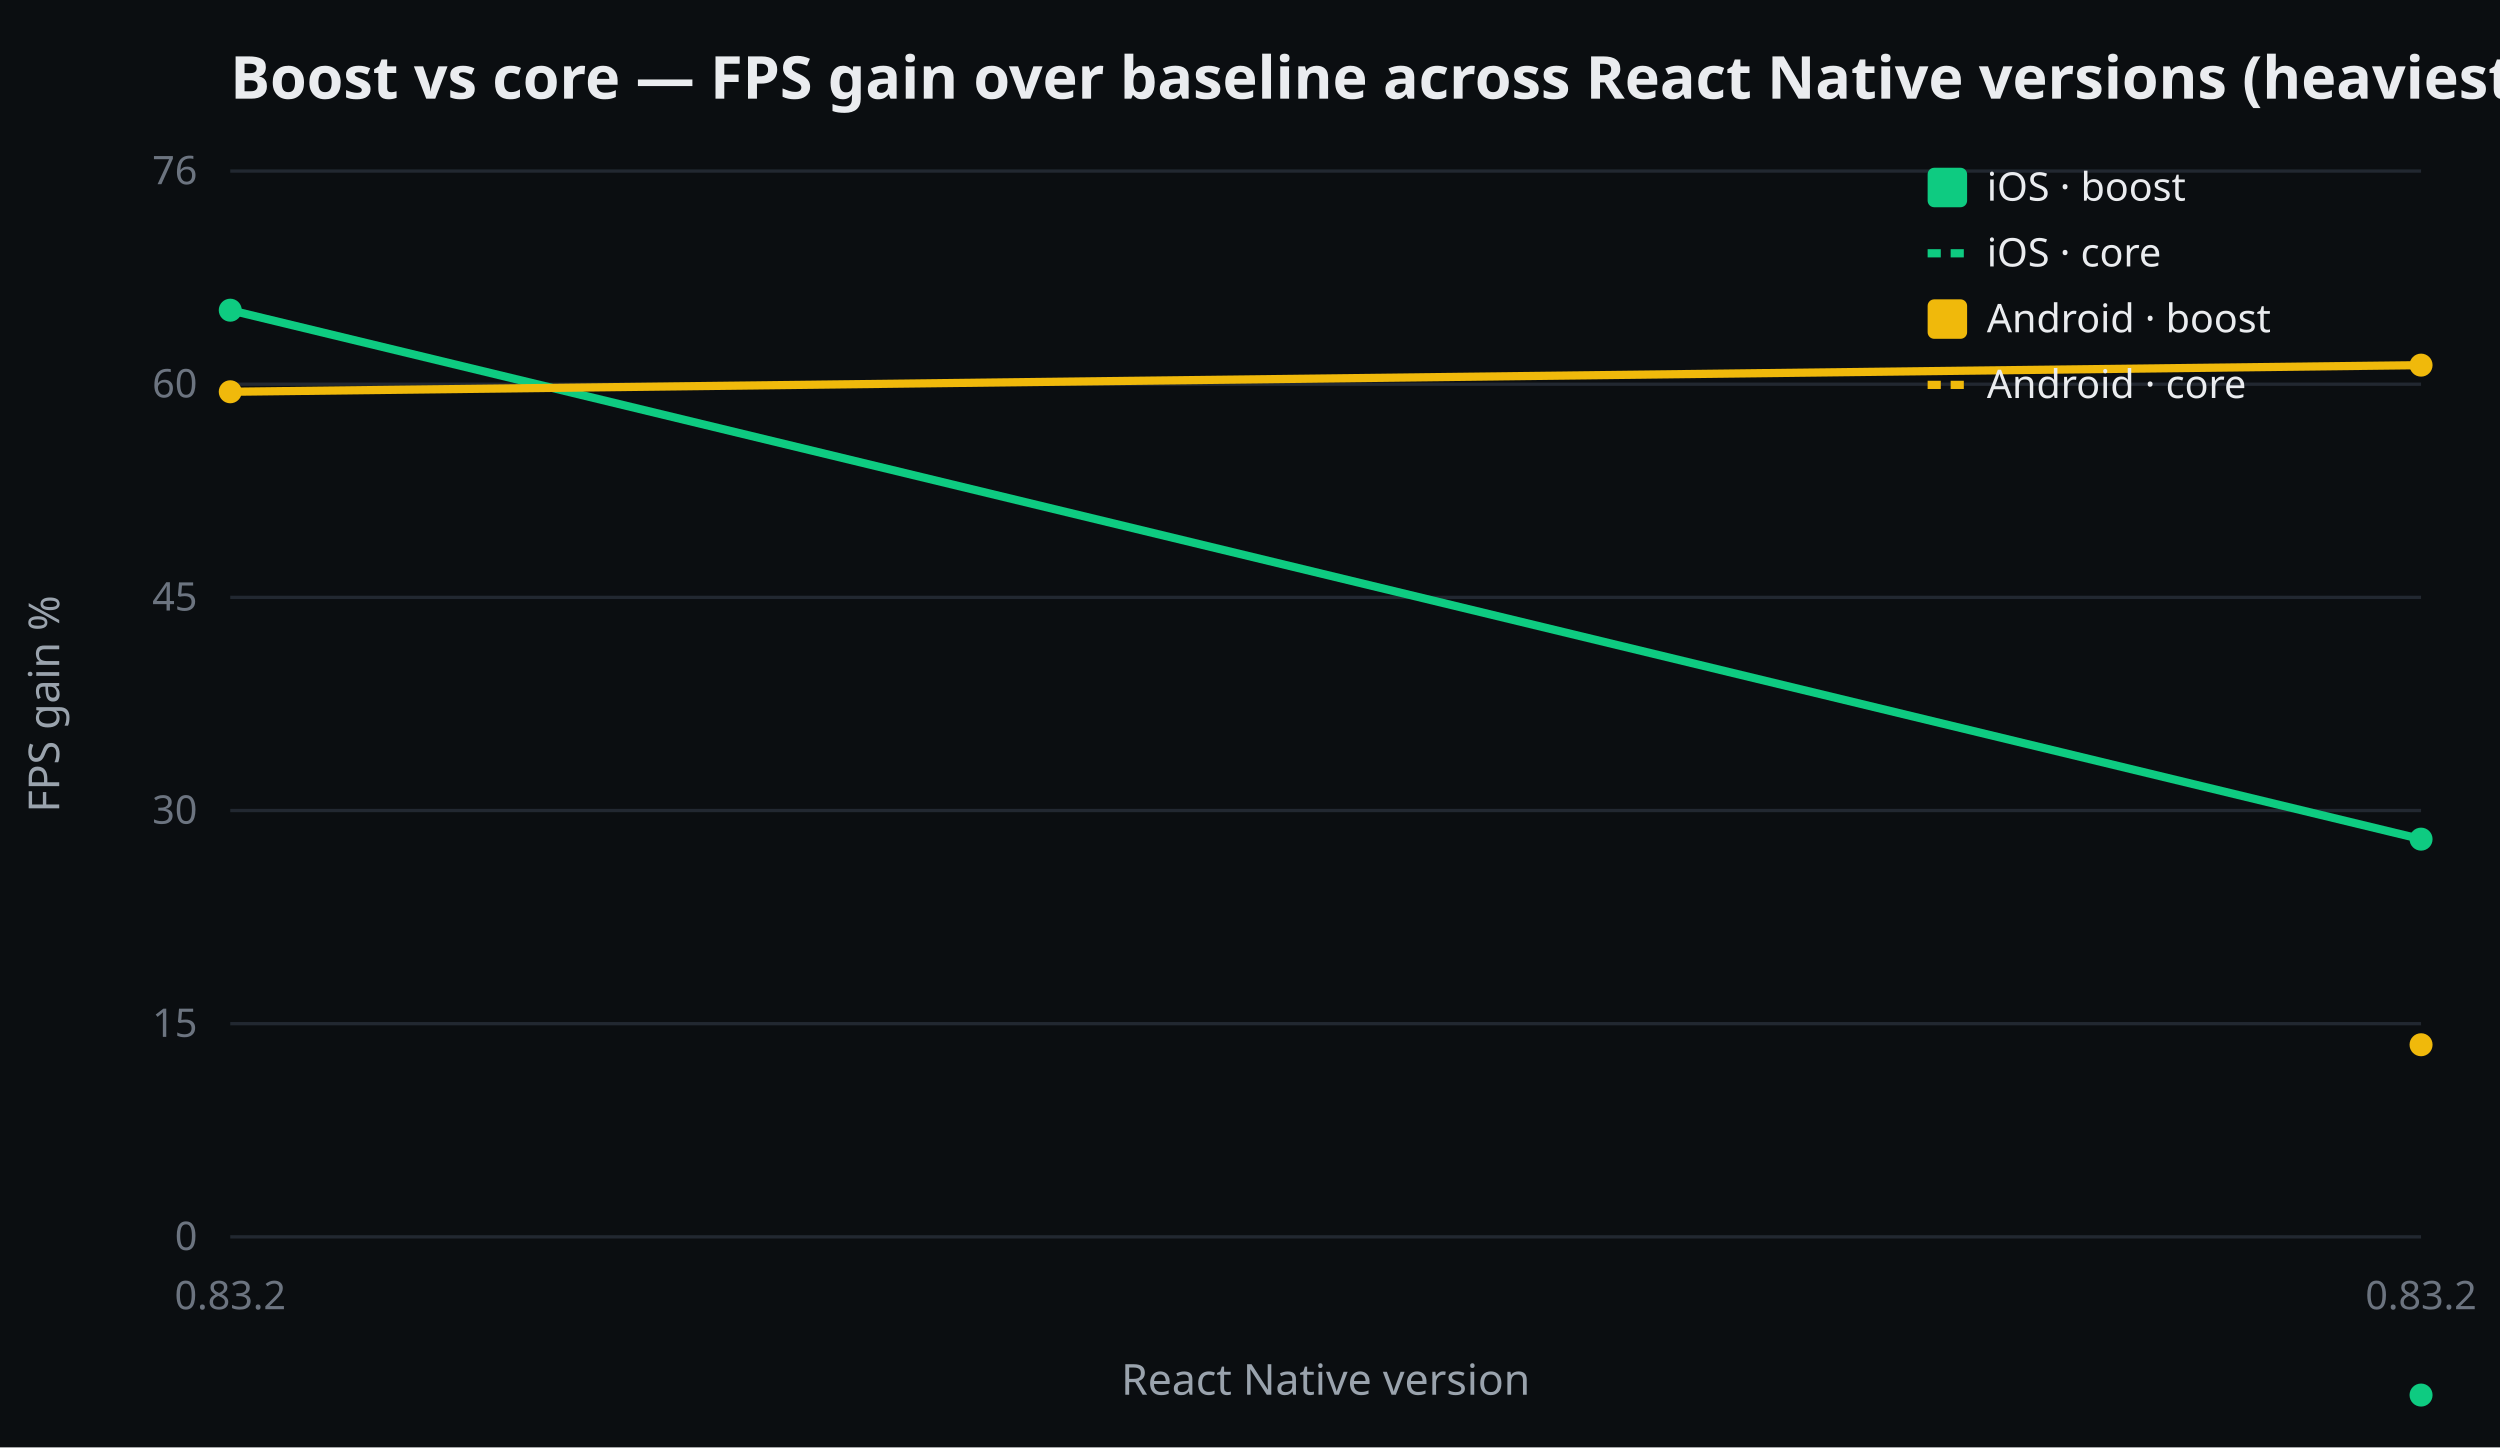
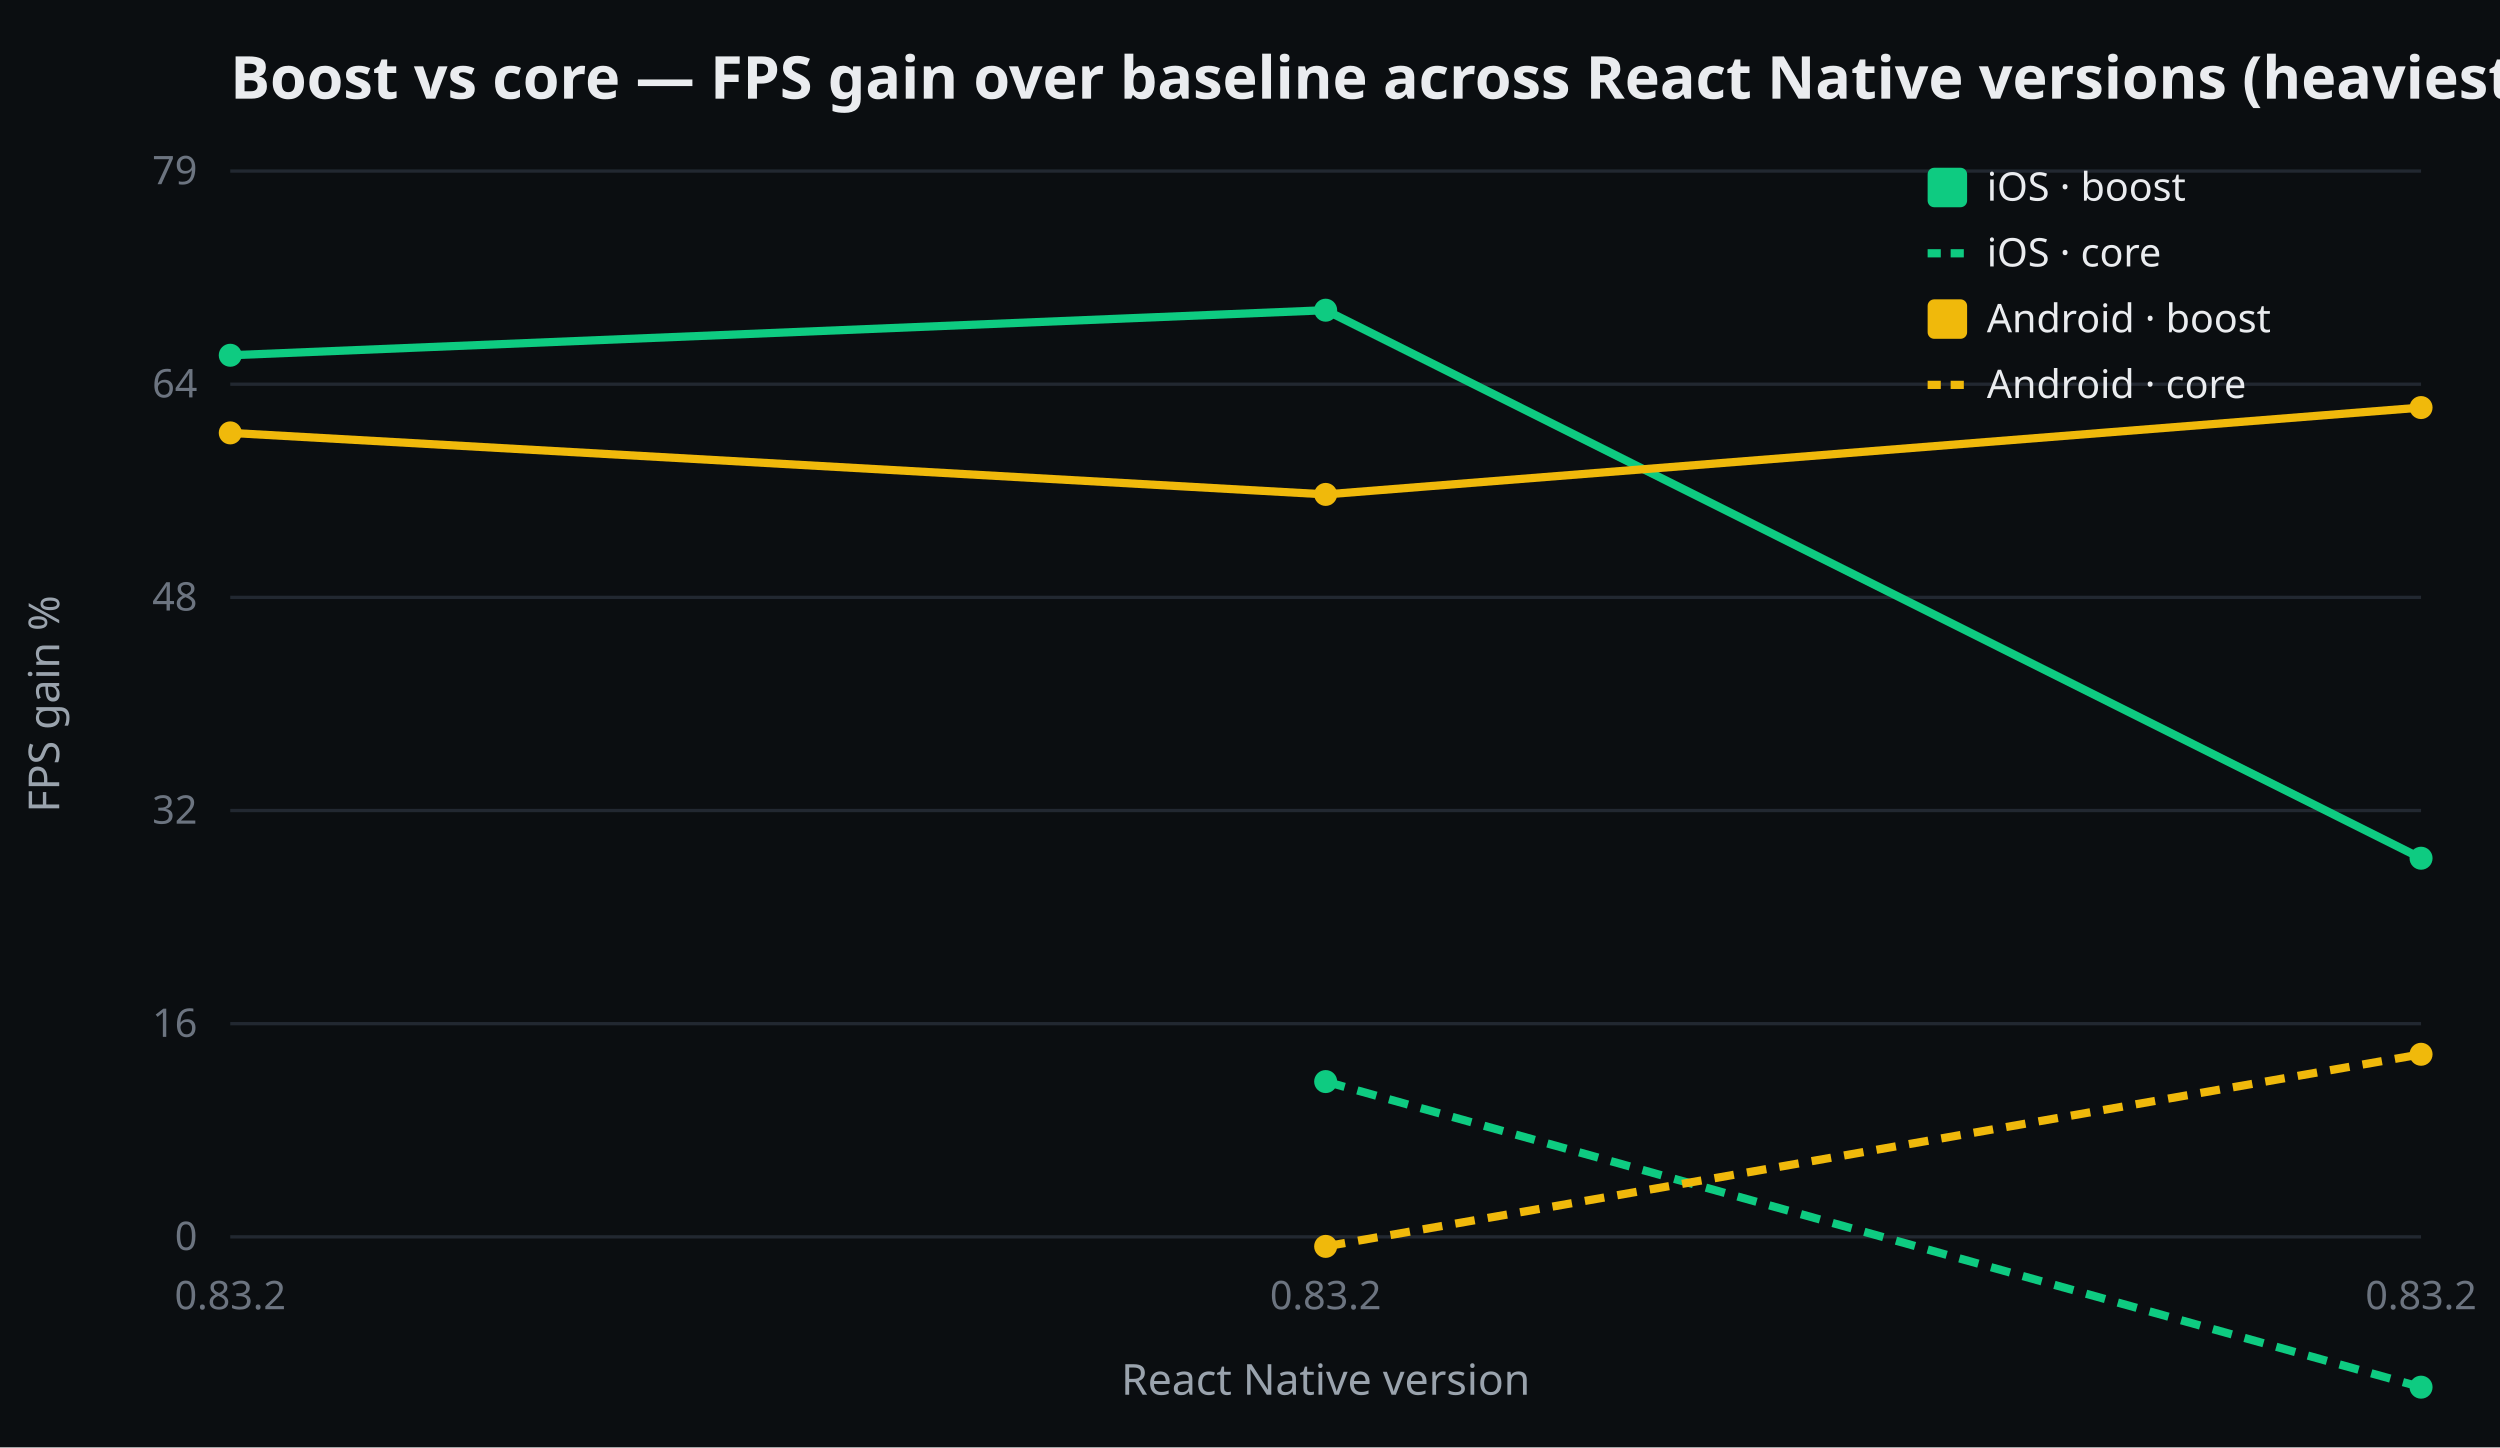
<svg xmlns="http://www.w3.org/2000/svg" width="760" height="440" viewBox="0 0 760 440">
  <rect x="0" y="0" width="760" height="440" fill="#0b0e11" />
  <text x="70" y="30" fill="#eaecef" font-size="18" font-weight="700" font-family="system-ui,sans-serif">Boost vs core — FPS gain over baseline across React Native versions (heaviest load)</text>
  <line x1="70" y1="376" x2="736" y2="376" stroke="#222831" stroke-width="1" />
  <text x="60" y="380" fill="#6c7480" font-size="12" text-anchor="end" font-family="system-ui,sans-serif">0</text>
  <line x1="70" y1="311.2" x2="736" y2="311.2" stroke="#222831" stroke-width="1" />
-   <text x="60" y="315.2" fill="#6c7480" font-size="12" text-anchor="end" font-family="system-ui,sans-serif">15</text>
+   <text x="60" y="315.2" fill="#6c7480" font-size="12" text-anchor="end" font-family="system-ui,sans-serif">16</text>
  <line x1="70" y1="246.4" x2="736" y2="246.4" stroke="#222831" stroke-width="1" />
-   <text x="60" y="250.4" fill="#6c7480" font-size="12" text-anchor="end" font-family="system-ui,sans-serif">30</text>
+   <text x="60" y="250.4" fill="#6c7480" font-size="12" text-anchor="end" font-family="system-ui,sans-serif">32</text>
  <line x1="70" y1="181.6" x2="736" y2="181.6" stroke="#222831" stroke-width="1" />
-   <text x="60" y="185.6" fill="#6c7480" font-size="12" text-anchor="end" font-family="system-ui,sans-serif">45</text>
+   <text x="60" y="185.6" fill="#6c7480" font-size="12" text-anchor="end" font-family="system-ui,sans-serif">48</text>
  <line x1="70" y1="116.8" x2="736" y2="116.8" stroke="#222831" stroke-width="1" />
-   <text x="60" y="120.8" fill="#6c7480" font-size="12" text-anchor="end" font-family="system-ui,sans-serif">60</text>
+   <text x="60" y="120.8" fill="#6c7480" font-size="12" text-anchor="end" font-family="system-ui,sans-serif">64</text>
  <line x1="70" y1="52" x2="736" y2="52" stroke="#222831" stroke-width="1" />
-   <text x="60" y="56" fill="#6c7480" font-size="12" text-anchor="end" font-family="system-ui,sans-serif">76</text>
+   <text x="60" y="56" fill="#6c7480" font-size="12" text-anchor="end" font-family="system-ui,sans-serif">79</text>
  <text x="70" y="398" fill="#6c7480" font-size="12" text-anchor="middle" font-family="system-ui,sans-serif">0.83.2</text>
+   <text x="403" y="398" fill="#6c7480" font-size="12" text-anchor="middle" font-family="system-ui,sans-serif">0.83.2</text>
  <text x="736" y="398" fill="#6c7480" font-size="12" text-anchor="middle" font-family="system-ui,sans-serif">0.83.2</text>
  <text x="403" y="424" fill="#9aa3ad" font-size="13" text-anchor="middle" font-family="system-ui,sans-serif">React Native version</text>
  <text x="18" y="214" fill="#9aa3ad" font-size="13" text-anchor="middle" font-family="system-ui,sans-serif" transform="rotate(-90 18 214)">FPS gain %</text>
-   <polyline points="70.0,94.3 736.0,255.1" fill="none" stroke="#0ecb81" stroke-width="2.5" />
-   <circle cx="70.0" cy="94.3" r="3.5" fill="#0ecb81" />
-   <circle cx="736.0" cy="255.1" r="3.5" fill="#0ecb81" />
-   <polyline points="736.0,424.1" fill="none" stroke="#0ecb81" stroke-width="2.5" stroke-dasharray="6 4" />
-   <circle cx="736.0" cy="424.1" r="3.5" fill="#0ecb81" />
-   <polyline points="70.0,119.1 736.0,111.0" fill="none" stroke="#f0b90b" stroke-width="2.5" />
-   <circle cx="70.0" cy="119.1" r="3.5" fill="#f0b90b" />
-   <circle cx="736.0" cy="111.0" r="3.5" fill="#f0b90b" />
-   <polyline points="736.0,317.6" fill="none" stroke="#f0b90b" stroke-width="2.5" stroke-dasharray="6 4" />
-   <circle cx="736.0" cy="317.6" r="3.5" fill="#f0b90b" />
+   <polyline points="70.0,108.0 403.0,94.3 736.0,260.9" fill="none" stroke="#0ecb81" stroke-width="2.5" />
+   <circle cx="70.0" cy="108.0" r="3.5" fill="#0ecb81" />
+   <circle cx="403.0" cy="94.3" r="3.5" fill="#0ecb81" />
+   <circle cx="736.0" cy="260.9" r="3.5" fill="#0ecb81" />
+   <polyline points="403.0,328.8 736.0,421.7" fill="none" stroke="#0ecb81" stroke-width="2.5" stroke-dasharray="6 4" />
+   <circle cx="403.0" cy="328.8" r="3.5" fill="#0ecb81" />
+   <circle cx="736.0" cy="421.7" r="3.5" fill="#0ecb81" />
+   <polyline points="70.0,131.6 403.0,150.3 736.0,123.9" fill="none" stroke="#f0b90b" stroke-width="2.5" />
+   <circle cx="70.0" cy="131.6" r="3.5" fill="#f0b90b" />
+   <circle cx="403.0" cy="150.3" r="3.5" fill="#f0b90b" />
+   <circle cx="736.0" cy="123.9" r="3.5" fill="#f0b90b" />
+   <polyline points="403.0,378.9 736.0,320.5" fill="none" stroke="#f0b90b" stroke-width="2.5" stroke-dasharray="6 4" />
+   <circle cx="403.0" cy="378.9" r="3.5" fill="#f0b90b" />
+   <circle cx="736.0" cy="320.5" r="3.5" fill="#f0b90b" />
  <rect x="586" y="51" width="12" height="12" rx="2" fill="#0ecb81" />
  <text x="604" y="61" fill="#eaecef" font-size="12" font-family="system-ui,sans-serif">iOS · boost</text>
  <line x1="586" y1="77" x2="598" y2="77" stroke="#0ecb81" stroke-width="2.5" stroke-dasharray="4 3" />
  <text x="604" y="81" fill="#eaecef" font-size="12" font-family="system-ui,sans-serif">iOS · core</text>
  <rect x="586" y="91" width="12" height="12" rx="2" fill="#f0b90b" />
  <text x="604" y="101" fill="#eaecef" font-size="12" font-family="system-ui,sans-serif">Android · boost</text>
  <line x1="586" y1="117" x2="598" y2="117" stroke="#f0b90b" stroke-width="2.5" stroke-dasharray="4 3" />
  <text x="604" y="121" fill="#eaecef" font-size="12" font-family="system-ui,sans-serif">Android · core</text>
</svg>
